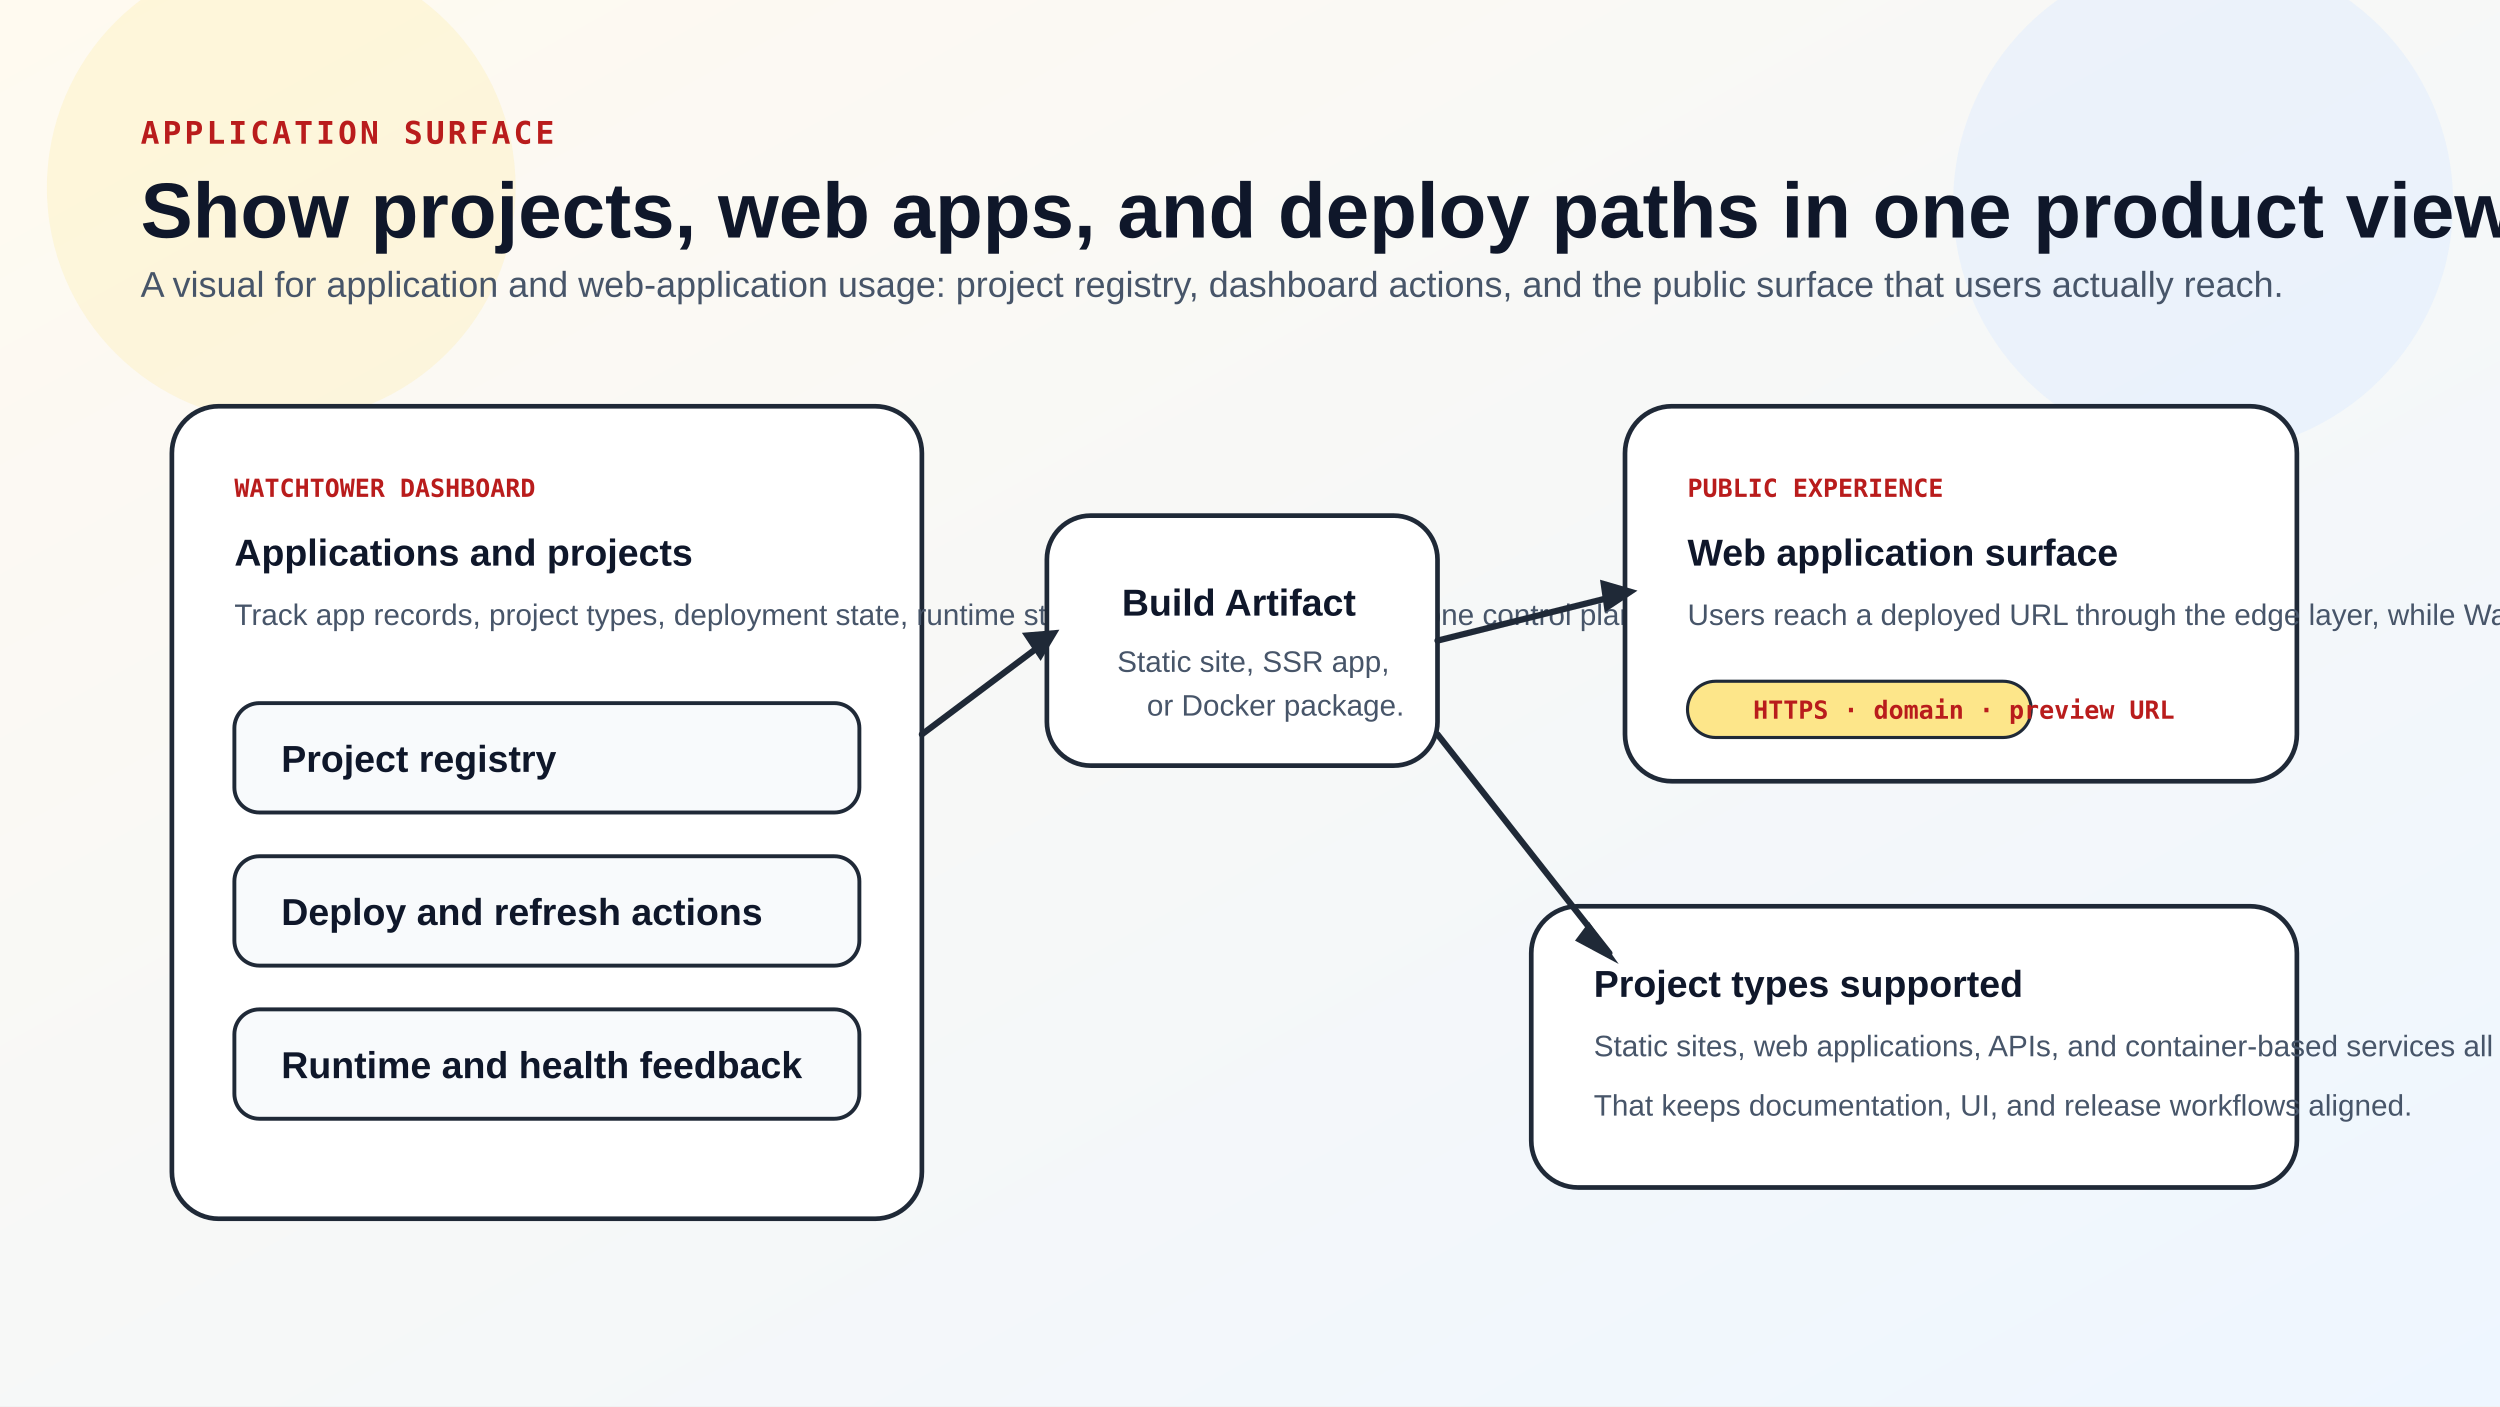
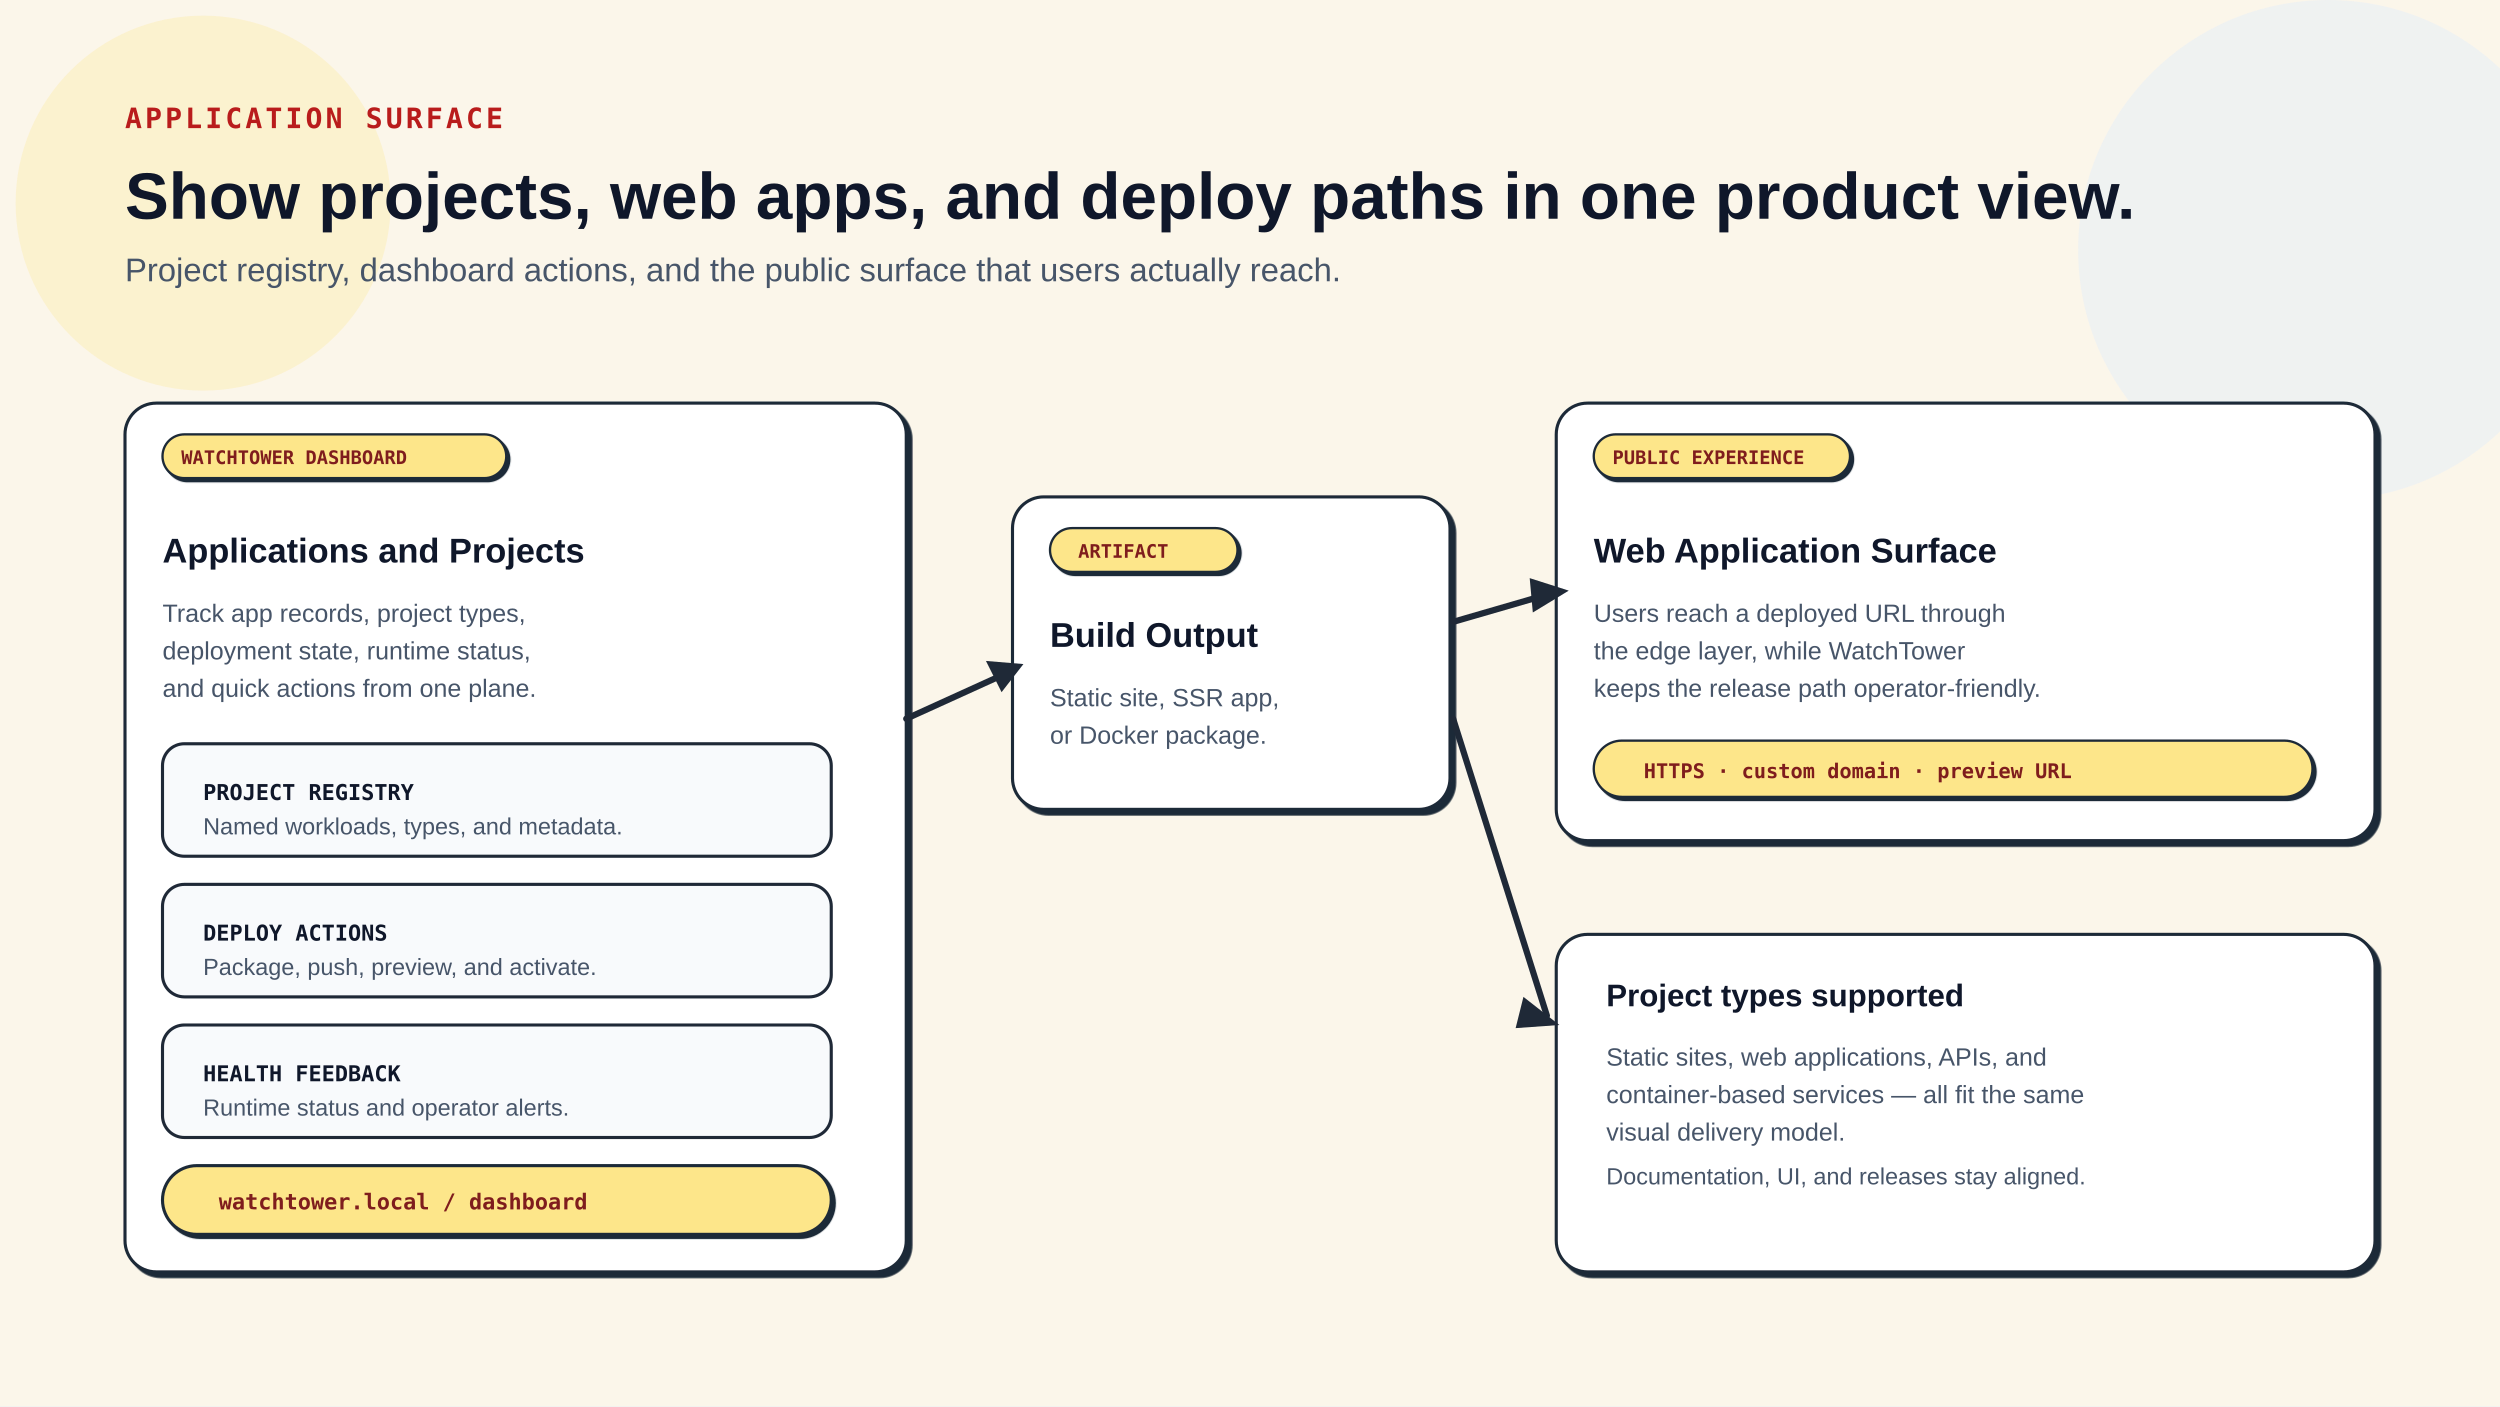
<svg xmlns="http://www.w3.org/2000/svg" viewBox="0 0 1600 900" role="img" aria-label="WatchTower application and web app surface overview">
  <defs>
-     <linearGradient id="bg" x1="0" y1="0" x2="1" y2="1">
-       <stop offset="0%" stop-color="#fffaf0" />
-       <stop offset="100%" stop-color="#eef6ff" />
-     </linearGradient>
-     <style>
-       .title { font: 800 50px 'DM Sans', Arial, sans-serif; fill: #0f172a; }
-       .subtitle { font: 500 23px 'DM Sans', Arial, sans-serif; fill: #475569; }
-       .eyebrow { font: 700 20px 'Space Mono', monospace; letter-spacing: 2px; fill: #b91c1c; }
-       .cardTitle { font: 800 24px 'DM Sans', Arial, sans-serif; fill: #0f172a; }
-       .cardCopy { font: 500 19px 'DM Sans', Arial, sans-serif; fill: #475569; }
-       .small { font: 700 16px 'Space Mono', monospace; fill: #b91c1c; }
-     </style>
+     <filter id="cs" x="-4%" y="-4%" width="112%" height="116%">
+       <feDropShadow dx="3" dy="3" stdDeviation="0" flood-color="#1f2937" />
+     </filter>
+     <filter id="ps" x="-2%" y="-8%" width="108%" height="132%">
+       <feDropShadow dx="2" dy="2" stdDeviation="0" flood-color="#1f2937" />
+     </filter>
  </defs>
-   <rect width="1600" height="900" fill="url(#bg)" />
-   <circle cx="180" cy="120" r="150" fill="#fde68a" opacity="0.22" />
-   <circle cx="1410" cy="130" r="160" fill="#dbeafe" opacity="0.42" />
-   <text x="90" y="92" class="eyebrow">APPLICATION SURFACE</text>
-   <text x="90" y="152" class="title">Show projects, web apps, and deploy paths in one product view.</text>
-   <text x="90" y="190" class="subtitle">A visual for application and web-application usage: project registry, dashboard actions, and the public surface that users actually reach.</text>
-   <rect x="110" y="260" width="480" height="520" rx="30" fill="#ffffff" stroke="#1f2937" stroke-width="3" />
-   <text x="150" y="318" class="small">WATCHTOWER DASHBOARD</text>
-   <text x="150" y="362" class="cardTitle">Applications and projects</text>
-   <text x="150" y="400" class="cardCopy">Track app records, project types, deployment state, runtime status, and quick actions from one control plane.</text>
-   <rect x="150" y="450" width="400" height="70" rx="16" fill="#f8fafc" stroke="#1f2937" stroke-width="2.5" />
-   <text x="180" y="494" class="cardTitle">Project registry</text>
-   <rect x="150" y="548" width="400" height="70" rx="16" fill="#f8fafc" stroke="#1f2937" stroke-width="2.5" />
-   <text x="180" y="592" class="cardTitle">Deploy and refresh actions</text>
-   <rect x="150" y="646" width="400" height="70" rx="16" fill="#f8fafc" stroke="#1f2937" stroke-width="2.5" />
-   <text x="180" y="690" class="cardTitle">Runtime and health feedback</text>
-   <rect x="670" y="330" width="250" height="160" rx="28" fill="#ffffff" stroke="#1f2937" stroke-width="3" />
-   <text x="718" y="394" class="cardTitle">Build Artifact</text>
-   <text x="715" y="430" class="cardCopy">Static site, SSR app,</text>
-   <text x="734" y="458" class="cardCopy">or Docker package.</text>
-   <rect x="1040" y="260" width="430" height="240" rx="30" fill="#ffffff" stroke="#1f2937" stroke-width="3" />
-   <text x="1080" y="318" class="small">PUBLIC EXPERIENCE</text>
-   <text x="1080" y="362" class="cardTitle">Web application surface</text>
-   <text x="1080" y="400" class="cardCopy">Users reach a deployed URL through the edge layer, while WatchTower keeps the release path operator-friendly.</text>
-   <rect x="1080" y="436" width="220" height="36" rx="18" fill="#fde68a" stroke="#1f2937" stroke-width="2" />
-   <text x="1122" y="460" class="small">HTTPS · domain · preview URL</text>
-   <rect x="980" y="580" width="490" height="180" rx="30" fill="#ffffff" stroke="#1f2937" stroke-width="3" />
-   <text x="1020" y="638" class="cardTitle">Project types supported</text>
-   <text x="1020" y="676" class="cardCopy">Static sites, web applications, APIs, and container-based services all fit the same visual delivery model.</text>
-   <text x="1020" y="714" class="cardCopy">That keeps documentation, UI, and release workflows aligned.</text>
-   <line x1="590" y1="470" x2="670" y2="410" stroke="#1f2937" stroke-width="4" stroke-linecap="round" />
-   <polygon points="654,405 678,403 666,423" fill="#1f2937" />
-   <line x1="920" y1="410" x2="1040" y2="380" stroke="#1f2937" stroke-width="4" stroke-linecap="round" />
-   <polygon points="1024,371 1048,378 1027,392" fill="#1f2937" />
-   <line x1="920" y1="470" x2="1030" y2="610" stroke="#1f2937" stroke-width="4" stroke-linecap="round" />
-   <polygon points="1008,602 1036,617 1017,590" fill="#1f2937" />
+   <rect width="1600" height="900" fill="#fbf6ea" />
+   <circle cx="130" cy="130" r="120" fill="#fde68a" opacity="0.28" />
+   <circle cx="1490" cy="160" r="160" fill="#dbeafe" opacity="0.35" />
+   <text x="80" y="82" font-family="'Space Mono', monospace" font-size="18" font-weight="700" fill="#b91c1c" letter-spacing="2">APPLICATION SURFACE</text>
+   <text x="80" y="140" font-family="'DM Sans', Arial, sans-serif" font-size="42" font-weight="800" fill="#0f172a">Show projects, web apps, and deploy paths in one product view.</text>
+   <text x="80" y="180" font-family="'DM Sans', Arial, sans-serif" font-size="21" font-weight="500" fill="#475569">Project registry, dashboard actions, and the public surface that users actually reach.</text>
+   <rect x="80" y="258" width="500" height="556" rx="20" fill="#ffffff" stroke="#1f2937" stroke-width="2" filter="url(#cs)" />
+   <rect x="104" y="278" width="220" height="28" rx="14" fill="#fde68a" stroke="#1f2937" stroke-width="1.5" filter="url(#ps)" />
+   <text x="116" y="297" font-family="'Space Mono', monospace" font-size="12" font-weight="700" fill="#7f1d1d">WATCHTOWER DASHBOARD</text>
+   <text x="104" y="360" font-family="'DM Sans', Arial, sans-serif" font-size="22" font-weight="800" fill="#0f172a">Applications and Projects</text>
+   <text x="104" y="398" font-family="'DM Sans', Arial, sans-serif" font-size="16" font-weight="500" fill="#475569">Track app records, project types,</text>
+   <text x="104" y="422" font-family="'DM Sans', Arial, sans-serif" font-size="16" font-weight="500" fill="#475569">deployment state, runtime status,</text>
+   <text x="104" y="446" font-family="'DM Sans', Arial, sans-serif" font-size="16" font-weight="500" fill="#475569">and quick actions from one plane.</text>
+   <rect x="104" y="476" width="428" height="72" rx="14" fill="#f8fafc" stroke="#1f2937" stroke-width="2" />
+   <text x="130" y="512" font-family="'Space Mono', monospace" font-size="14" font-weight="700" fill="#0f172a">PROJECT REGISTRY</text>
+   <text x="130" y="534" font-family="'DM Sans', Arial, sans-serif" font-size="15" font-weight="500" fill="#475569">Named workloads, types, and metadata.</text>
+   <rect x="104" y="566" width="428" height="72" rx="14" fill="#f8fafc" stroke="#1f2937" stroke-width="2" />
+   <text x="130" y="602" font-family="'Space Mono', monospace" font-size="14" font-weight="700" fill="#0f172a">DEPLOY ACTIONS</text>
+   <text x="130" y="624" font-family="'DM Sans', Arial, sans-serif" font-size="15" font-weight="500" fill="#475569">Package, push, preview, and activate.</text>
+   <rect x="104" y="656" width="428" height="72" rx="14" fill="#f8fafc" stroke="#1f2937" stroke-width="2" />
+   <text x="130" y="692" font-family="'Space Mono', monospace" font-size="14" font-weight="700" fill="#0f172a">HEALTH FEEDBACK</text>
+   <text x="130" y="714" font-family="'DM Sans', Arial, sans-serif" font-size="15" font-weight="500" fill="#475569">Runtime status and operator alerts.</text>
+   <rect x="104" y="746" width="428" height="44" rx="22" fill="#fde68a" stroke="#1f2937" stroke-width="2" filter="url(#ps)" />
+   <text x="140" y="774" font-family="'Space Mono', monospace" font-size="14" font-weight="700" fill="#7f1d1d">watchtower.local / dashboard</text>
+   <rect x="648" y="318" width="280" height="200" rx="20" fill="#ffffff" stroke="#1f2937" stroke-width="2" filter="url(#cs)" />
+   <rect x="672" y="338" width="120" height="28" rx="14" fill="#fde68a" stroke="#1f2937" stroke-width="1.5" filter="url(#ps)" />
+   <text x="690" y="357" font-family="'Space Mono', monospace" font-size="12" font-weight="700" fill="#7f1d1d">ARTIFACT</text>
+   <text x="672" y="414" font-family="'DM Sans', Arial, sans-serif" font-size="22" font-weight="800" fill="#0f172a">Build Output</text>
+   <text x="672" y="452" font-family="'DM Sans', Arial, sans-serif" font-size="16" font-weight="500" fill="#475569">Static site, SSR app,</text>
+   <text x="672" y="476" font-family="'DM Sans', Arial, sans-serif" font-size="16" font-weight="500" fill="#475569">or Docker package.</text>
+   <rect x="996" y="258" width="524" height="280" rx="20" fill="#ffffff" stroke="#1f2937" stroke-width="2" filter="url(#cs)" />
+   <rect x="1020" y="278" width="164" height="28" rx="14" fill="#fde68a" stroke="#1f2937" stroke-width="1.5" filter="url(#ps)" />
+   <text x="1032" y="297" font-family="'Space Mono', monospace" font-size="12" font-weight="700" fill="#7f1d1d">PUBLIC EXPERIENCE</text>
+   <text x="1020" y="360" font-family="'DM Sans', Arial, sans-serif" font-size="22" font-weight="800" fill="#0f172a">Web Application Surface</text>
+   <text x="1020" y="398" font-family="'DM Sans', Arial, sans-serif" font-size="16" font-weight="500" fill="#475569">Users reach a deployed URL through</text>
+   <text x="1020" y="422" font-family="'DM Sans', Arial, sans-serif" font-size="16" font-weight="500" fill="#475569">the edge layer, while WatchTower</text>
+   <text x="1020" y="446" font-family="'DM Sans', Arial, sans-serif" font-size="16" font-weight="500" fill="#475569">keeps the release path operator-friendly.</text>
+   <rect x="1020" y="474" width="460" height="36" rx="18" fill="#fde68a" stroke="#1f2937" stroke-width="1.5" filter="url(#ps)" />
+   <text x="1052" y="498" font-family="'Space Mono', monospace" font-size="13" font-weight="700" fill="#7f1d1d">HTTPS · custom domain · preview URL</text>
+   <rect x="996" y="598" width="524" height="216" rx="20" fill="#ffffff" stroke="#1f2937" stroke-width="2" filter="url(#cs)" />
+   <text x="1028" y="644" font-family="'DM Sans', Arial, sans-serif" font-size="20" font-weight="800" fill="#0f172a">Project types supported</text>
+   <text x="1028" y="682" font-family="'DM Sans', Arial, sans-serif" font-size="16" font-weight="500" fill="#475569">Static sites, web applications, APIs, and</text>
+   <text x="1028" y="706" font-family="'DM Sans', Arial, sans-serif" font-size="16" font-weight="500" fill="#475569">container-based services — all fit the same</text>
+   <text x="1028" y="730" font-family="'DM Sans', Arial, sans-serif" font-size="16" font-weight="500" fill="#475569">visual delivery model.</text>
+   <text x="1028" y="758" font-family="'DM Sans', Arial, sans-serif" font-size="15" font-weight="500" fill="#475569">Documentation, UI, and releases stay aligned.</text>
+   <line x1="580" y1="460" x2="646" y2="430" stroke="#1f2937" stroke-width="4" stroke-linecap="round" />
+   <polygon points="631,423 655,425 641,443" fill="#1f2937" />
+   <line x1="930" y1="398" x2="992" y2="380" stroke="#1f2937" stroke-width="4" stroke-linecap="round" />
+   <polygon points="979,370 1004,378 981,392" fill="#1f2937" />
+   <line x1="930" y1="460" x2="990" y2="650" stroke="#1f2937" stroke-width="4" stroke-linecap="round" />
+   <polygon points="975,638 998,656 970,658" fill="#1f2937" />
</svg>
